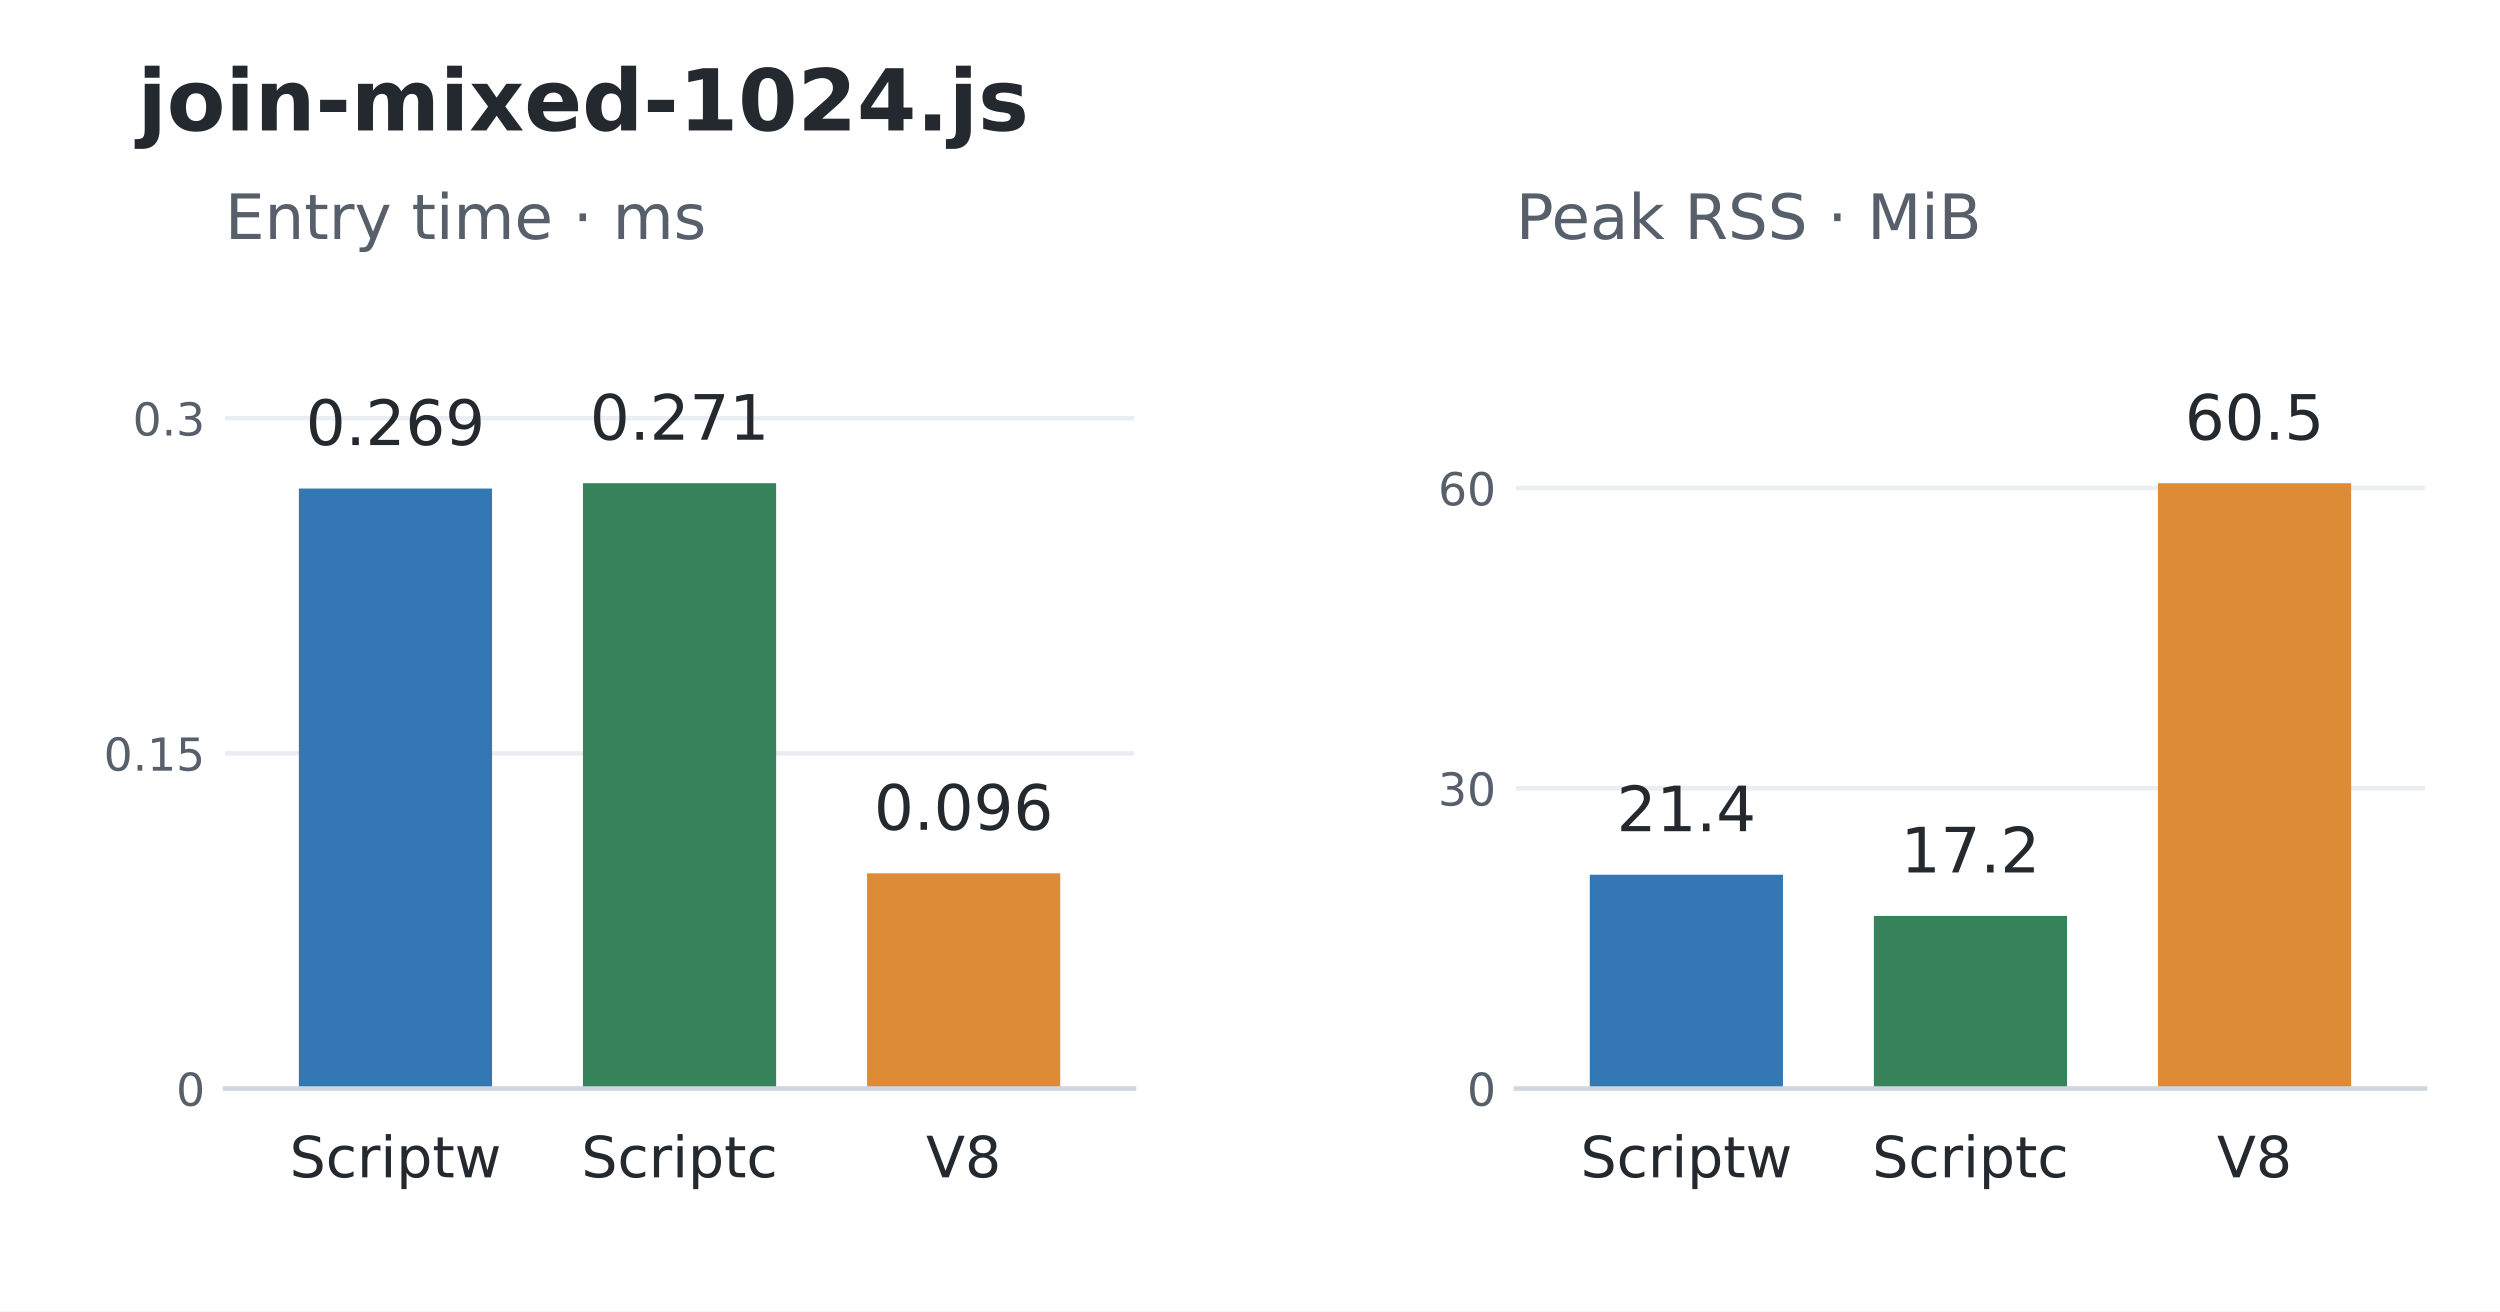
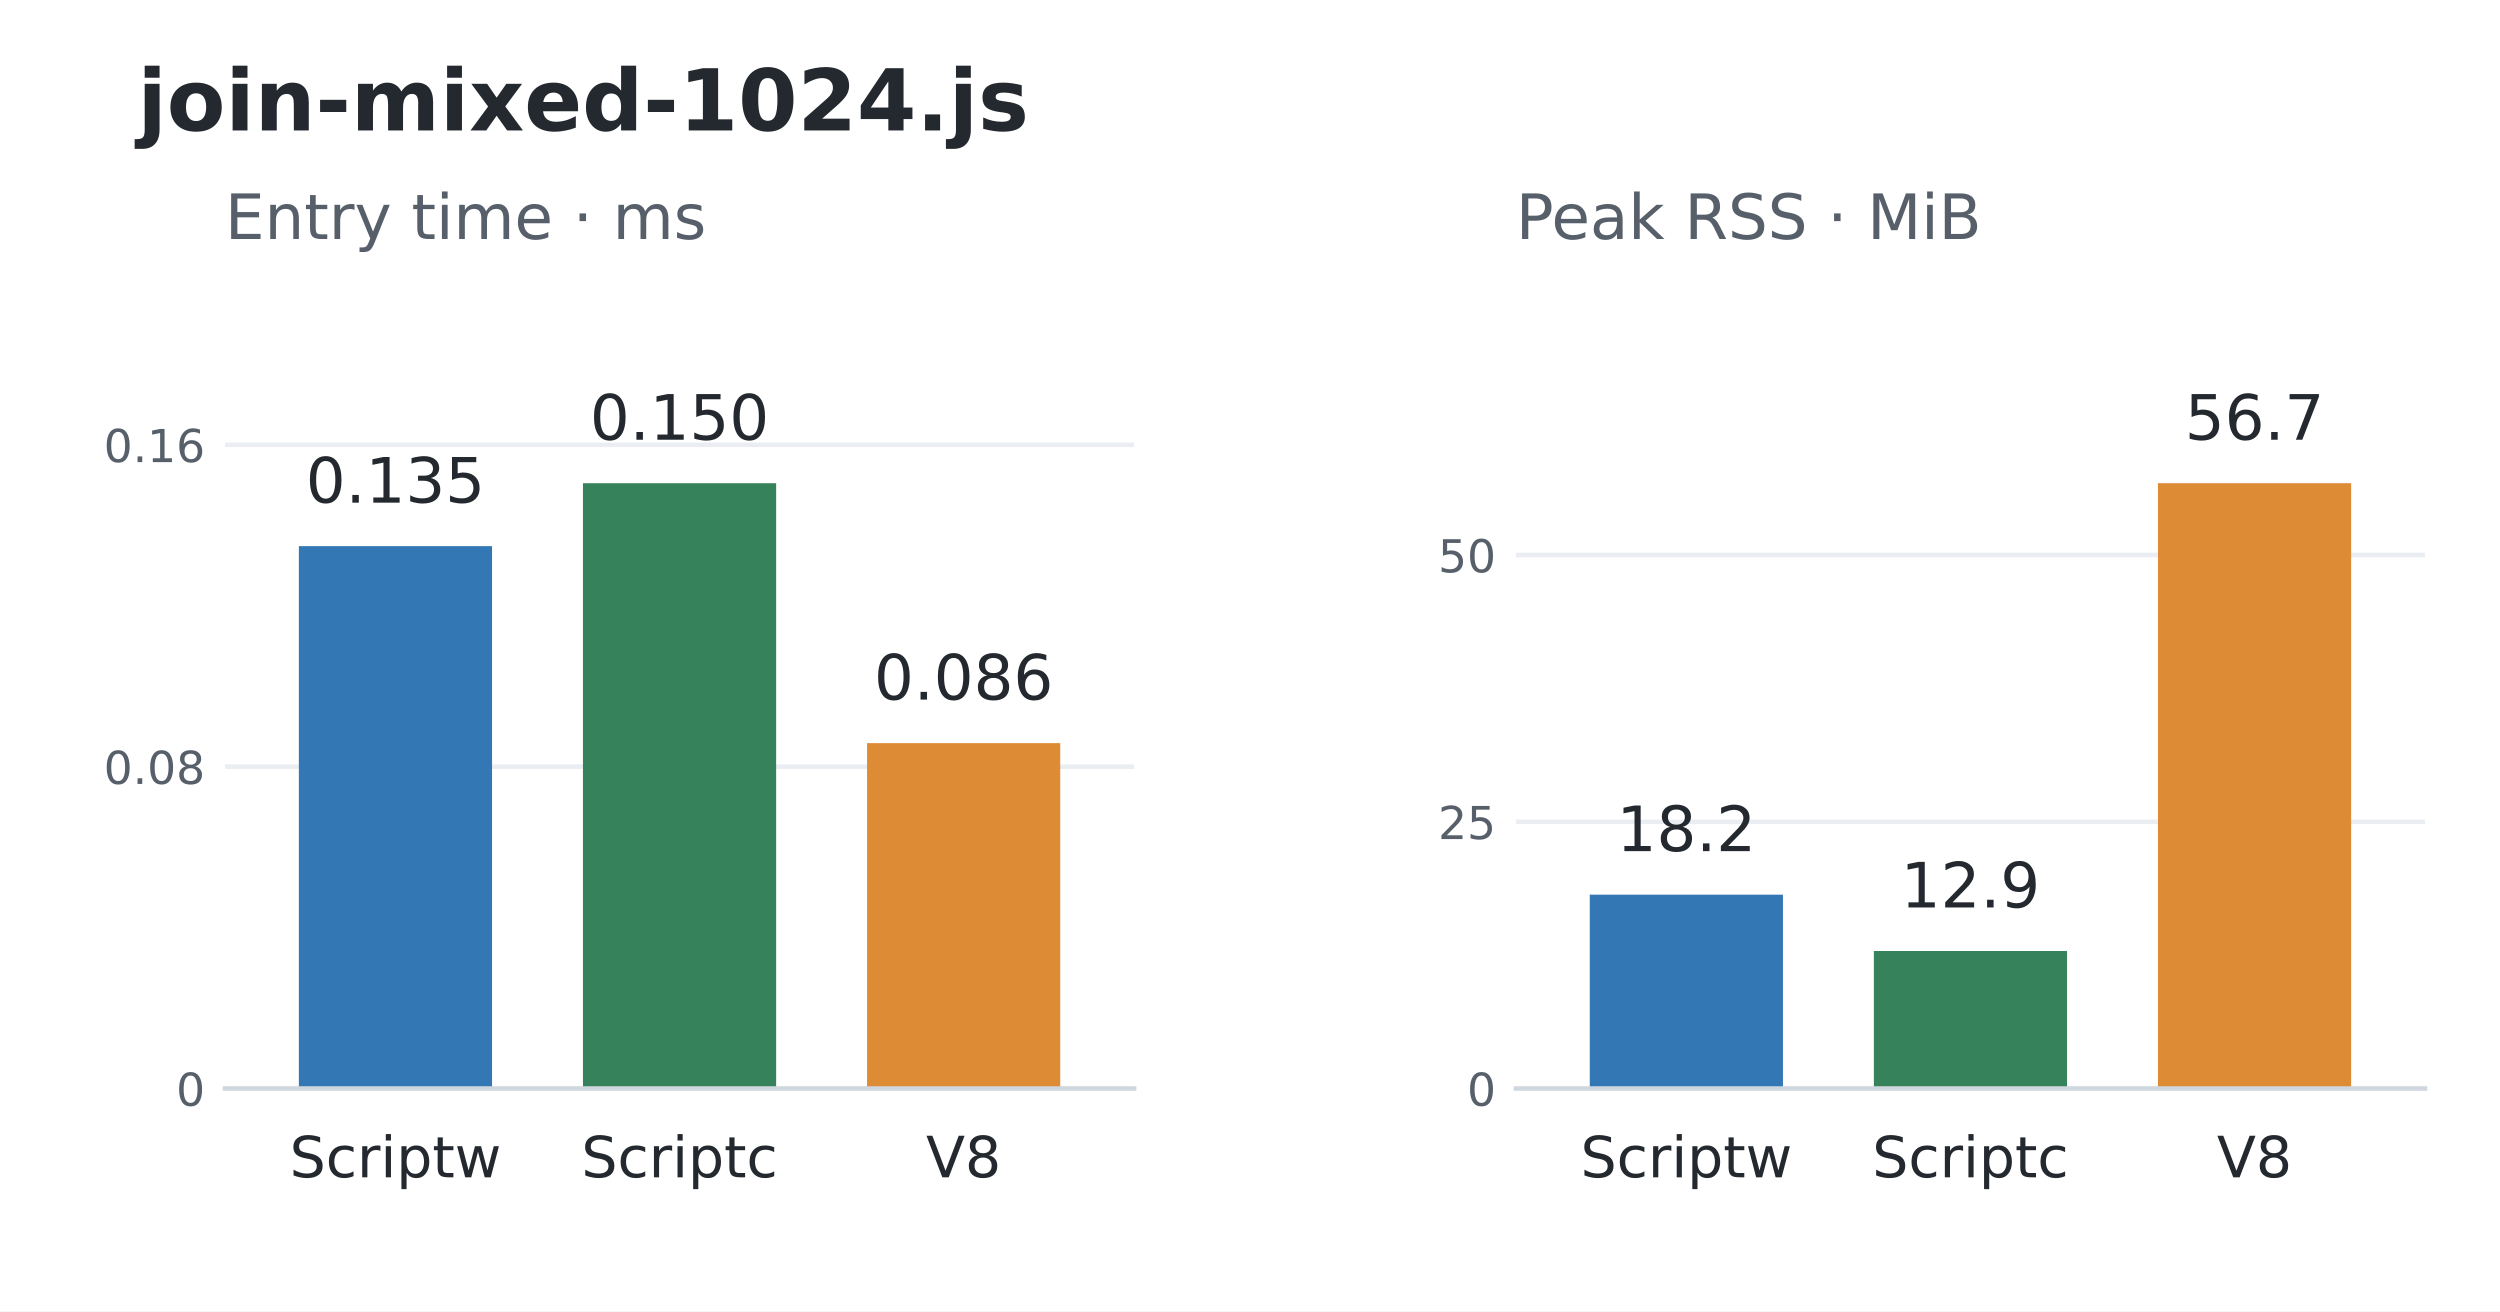
<svg xmlns="http://www.w3.org/2000/svg" width="439.2pt" height="230.4pt" viewBox="0 0 439.2 230.4" version="1.1">
  <defs>
    <style type="text/css">*{stroke-linejoin: round; stroke-linecap: butt}</style>
  </defs>
  <g id="figure_1">
    <g id="patch_1">
      <path d="M 0 230.4 L 439.2 230.4 L 439.2 0 L 0 0 z " style="fill: #ffffff" />
    </g>
    <g id="axes_1">
      <g id="patch_2">
        <path d="M 39.528 191.232 L 199.237 191.232 L 199.237 52.992 L 39.528 52.992 z " style="fill: #ffffff" />
      </g>
      <g id="matplotlib.axis_1">
        <g id="xtick_1">
          <g id="line2d_1" />
          <g id="text_1">
            <text style="font-size: 10px; font-family: 'DejaVu Sans'; text-anchor: middle; fill: #24292f" x="69.473" y="206.83" transform="rotate(-0 69.47346 206.8304)">Scriptw</text>
          </g>
        </g>
        <g id="xtick_2">
          <g id="line2d_2" />
          <g id="text_2">
            <text style="font-size: 10px; font-family: 'DejaVu Sans'; text-anchor: middle; fill: #24292f" x="119.383" y="206.83" transform="rotate(-0 119.3825 206.8304)">Scriptc</text>
          </g>
        </g>
        <g id="xtick_3">
          <g id="line2d_3" />
          <g id="text_3">
            <text style="font-size: 10px; font-family: 'DejaVu Sans'; text-anchor: middle; fill: #24292f" x="169.292" y="206.83" transform="rotate(-0 169.2916 206.8297)">V8</text>
          </g>
        </g>
      </g>
      <g id="matplotlib.axis_2">
        <g id="ytick_1">
          <g id="line2d_4">
            <path d="M 39.528 191.232 L 199.237 191.232 " clip-path="url(#p648741f3fb)" style="fill: none; stroke: #eaeef2; stroke-width: 0.8; stroke-linecap: square" />
          </g>
          <g id="line2d_5" />
          <g id="text_4">
            <text style="font-size: 8px; font-family: 'DejaVu Sans'; text-anchor: end; fill: #57606a" x="36.028" y="194.271" transform="rotate(-0 36.028 194.2711)">0</text>
          </g>
        </g>
        <g id="ytick_2">
          <g id="line2d_6">
-             <path d="M 39.528 132.353 L 199.237 132.353 " clip-path="url(#p648741f3fb)" style="fill: none; stroke: #eaeef2; stroke-width: 0.8; stroke-linecap: square" />
+             <path d="M 39.528 134.688 L 199.237 134.688 " clip-path="url(#p648741f3fb)" style="fill: none; stroke: #eaeef2; stroke-width: 0.8; stroke-linecap: square" />
          </g>
          <g id="line2d_7" />
          <g id="text_5">
-             <text style="font-size: 8px; font-family: 'DejaVu Sans'; text-anchor: end; fill: #57606a" x="36.028" y="135.392" transform="rotate(-0 36.028 135.3924)">0.15</text>
+             <text style="font-size: 8px; font-family: 'DejaVu Sans'; text-anchor: end; fill: #57606a" x="36.028" y="137.727" transform="rotate(-0 36.028 137.7274)">0.08</text>
          </g>
        </g>
        <g id="ytick_3">
          <g id="line2d_8">
-             <path d="M 39.528 73.475 L 199.237 73.475 " clip-path="url(#p648741f3fb)" style="fill: none; stroke: #eaeef2; stroke-width: 0.8; stroke-linecap: square" />
+             <path d="M 39.528 78.145 L 199.237 78.145 " clip-path="url(#p648741f3fb)" style="fill: none; stroke: #eaeef2; stroke-width: 0.8; stroke-linecap: square" />
          </g>
          <g id="line2d_9" />
          <g id="text_6">
-             <text style="font-size: 8px; font-family: 'DejaVu Sans'; text-anchor: end; fill: #57606a" x="36.028" y="76.514" transform="rotate(-0 36.028 76.51367)">0.3</text>
+             <text style="font-size: 8px; font-family: 'DejaVu Sans'; text-anchor: end; fill: #57606a" x="36.028" y="81.184" transform="rotate(-0 36.028 81.18376)">0.16</text>
          </g>
        </g>
      </g>
      <g id="patch_3">
-         <path d="M 52.504 191.232 L 86.443 191.232 L 86.443 85.827 L 52.504 85.827 z " clip-path="url(#p648741f3fb)" style="fill: #3378b5" />
+         <path d="M 52.504 191.232 L 86.443 191.232 L 86.443 95.946 L 52.504 95.946 z " clip-path="url(#p648741f3fb)" style="fill: #3378b5" />
      </g>
      <g id="patch_4">
        <path d="M 102.413 191.232 L 136.352 191.232 L 136.352 84.894 L 102.413 84.894 z " clip-path="url(#p648741f3fb)" style="fill: #36835b" />
      </g>
      <g id="patch_5">
-         <path d="M 152.323 191.232 L 186.261 191.232 L 186.261 153.427 L 152.323 153.427 z " clip-path="url(#p648741f3fb)" style="fill: #de8b36" />
+         <path d="M 152.323 191.232 L 186.261 191.232 L 186.261 130.548 L 152.323 130.548 z " clip-path="url(#p648741f3fb)" style="fill: #de8b36" />
      </g>
      <g id="patch_6">
        <path d="M 39.528 191.232 L 199.237 191.232 " style="fill: none; stroke: #d0d7de; stroke-width: 0.8; stroke-linejoin: miter; stroke-linecap: square" />
      </g>
      <g id="text_7">
-         <text style="font-size: 11px; font-family: 'DejaVu Sans'; text-anchor: middle; fill: #24292f" x="69.473" y="78.185" transform="rotate(-0 69.47346 78.18458)">0.269</text>
+         <text style="font-size: 11px; font-family: 'DejaVu Sans'; text-anchor: middle; fill: #24292f" x="69.473" y="88.303" transform="rotate(-0 69.47346 88.30312)">0.135</text>
      </g>
      <g id="text_8">
-         <text style="font-size: 11px; font-family: 'DejaVu Sans'; text-anchor: middle; fill: #24292f" x="119.383" y="77.251" transform="rotate(-0 119.3825 77.25096)">0.271</text>
+         <text style="font-size: 11px; font-family: 'DejaVu Sans'; text-anchor: middle; fill: #24292f" x="119.383" y="77.251" transform="rotate(-0 119.3825 77.25096)">0.150</text>
      </g>
      <g id="text_9">
-         <text style="font-size: 11px; font-family: 'DejaVu Sans'; text-anchor: middle; fill: #24292f" x="169.292" y="145.784" transform="rotate(-0 169.2916 145.7842)">0.096</text>
+         <text style="font-size: 11px; font-family: 'DejaVu Sans'; text-anchor: middle; fill: #24292f" x="169.292" y="122.906" transform="rotate(-0 169.2916 122.9057)">0.086</text>
      </g>
      <g id="text_10">
        <text style="font-size: 11px; font-family: 'DejaVu Sans'; text-anchor: start; fill: #57606a" x="39.528" y="41.992" transform="rotate(-0 39.528 41.992)">Entry time · ms</text>
      </g>
    </g>
    <g id="axes_2">
      <g id="patch_7">
        <path d="M 266.315 191.232 L 426.024 191.232 L 426.024 52.992 L 266.315 52.992 z " style="fill: #ffffff" />
      </g>
      <g id="matplotlib.axis_3">
        <g id="xtick_4">
          <g id="line2d_10" />
          <g id="text_11">
            <text style="font-size: 10px; font-family: 'DejaVu Sans'; text-anchor: middle; fill: #24292f" x="296.26" y="206.83" transform="rotate(-0 296.2604 206.8304)">Scriptw</text>
          </g>
        </g>
        <g id="xtick_5">
          <g id="line2d_11" />
          <g id="text_12">
            <text style="font-size: 10px; font-family: 'DejaVu Sans'; text-anchor: middle; fill: #24292f" x="346.169" y="206.83" transform="rotate(-0 346.1695 206.8304)">Scriptc</text>
          </g>
        </g>
        <g id="xtick_6">
          <g id="line2d_12" />
          <g id="text_13">
            <text style="font-size: 10px; font-family: 'DejaVu Sans'; text-anchor: middle; fill: #24292f" x="396.079" y="206.83" transform="rotate(-0 396.0785 206.8297)">V8</text>
          </g>
        </g>
      </g>
      <g id="matplotlib.axis_4">
        <g id="ytick_4">
          <g id="line2d_13">
            <path d="M 266.315 191.232 L 426.024 191.232 " clip-path="url(#pf3a1462166)" style="fill: none; stroke: #eaeef2; stroke-width: 0.8; stroke-linecap: square" />
          </g>
          <g id="line2d_14" />
          <g id="text_14">
            <text style="font-size: 8px; font-family: 'DejaVu Sans'; text-anchor: end; fill: #57606a" x="262.815" y="194.271" transform="rotate(-0 262.8149 194.2711)">0</text>
          </g>
        </g>
        <g id="ytick_5">
          <g id="line2d_15">
-             <path d="M 266.315 138.487 L 426.024 138.487 " clip-path="url(#pf3a1462166)" style="fill: none; stroke: #eaeef2; stroke-width: 0.8; stroke-linecap: square" />
+             <path d="M 266.315 144.371 L 426.024 144.371 " clip-path="url(#pf3a1462166)" style="fill: none; stroke: #eaeef2; stroke-width: 0.8; stroke-linecap: square" />
          </g>
          <g id="line2d_16" />
          <g id="text_15">
-             <text style="font-size: 8px; font-family: 'DejaVu Sans'; text-anchor: end; fill: #57606a" x="262.815" y="141.526" transform="rotate(-0 262.8149 141.5259)">30</text>
+             <text style="font-size: 8px; font-family: 'DejaVu Sans'; text-anchor: end; fill: #57606a" x="262.815" y="147.41" transform="rotate(-0 262.8149 147.4098)">25</text>
          </g>
        </g>
        <g id="ytick_6">
          <g id="line2d_17">
-             <path d="M 266.315 85.742 L 426.024 85.742 " clip-path="url(#pf3a1462166)" style="fill: none; stroke: #eaeef2; stroke-width: 0.8; stroke-linecap: square" />
+             <path d="M 266.315 97.509 L 426.024 97.509 " clip-path="url(#pf3a1462166)" style="fill: none; stroke: #eaeef2; stroke-width: 0.8; stroke-linecap: square" />
          </g>
          <g id="line2d_18" />
          <g id="text_16">
-             <text style="font-size: 8px; font-family: 'DejaVu Sans'; text-anchor: end; fill: #57606a" x="262.815" y="88.781" transform="rotate(-0 262.8149 88.78078)">60</text>
+             <text style="font-size: 8px; font-family: 'DejaVu Sans'; text-anchor: end; fill: #57606a" x="262.815" y="100.549" transform="rotate(-0 262.8149 100.5485)">50</text>
          </g>
        </g>
      </g>
      <g id="patch_8">
-         <path d="M 279.291 191.232 L 313.229 191.232 L 313.229 153.672 L 279.291 153.672 z " clip-path="url(#pf3a1462166)" style="fill: #3378b5" />
+         <path d="M 279.291 191.232 L 313.229 191.232 L 313.229 157.17 L 279.291 157.17 z " clip-path="url(#pf3a1462166)" style="fill: #3378b5" />
      </g>
      <g id="patch_9">
-         <path d="M 329.2 191.232 L 363.139 191.232 L 363.139 160.914 L 329.2 160.914 z " clip-path="url(#pf3a1462166)" style="fill: #36835b" />
+         <path d="M 329.2 191.232 L 363.139 191.232 L 363.139 167.069 L 329.2 167.069 z " clip-path="url(#pf3a1462166)" style="fill: #36835b" />
      </g>
      <g id="patch_10">
        <path d="M 379.109 191.232 L 413.048 191.232 L 413.048 84.894 L 379.109 84.894 z " clip-path="url(#pf3a1462166)" style="fill: #de8b36" />
      </g>
      <g id="patch_11">
        <path d="M 266.315 191.232 L 426.024 191.232 " style="fill: none; stroke: #d0d7de; stroke-width: 0.8; stroke-linejoin: miter; stroke-linecap: square" />
      </g>
      <g id="text_17">
-         <text style="font-size: 11px; font-family: 'DejaVu Sans'; text-anchor: middle; fill: #24292f" x="296.26" y="146.029" transform="rotate(-0 296.2604 146.0291)">21.4</text>
+         <text style="font-size: 11px; font-family: 'DejaVu Sans'; text-anchor: middle; fill: #24292f" x="296.26" y="149.527" transform="rotate(-0 296.2604 149.5271)">18.2</text>
      </g>
      <g id="text_18">
-         <text style="font-size: 11px; font-family: 'DejaVu Sans'; text-anchor: middle; fill: #24292f" x="346.169" y="153.271" transform="rotate(-0 346.1695 153.2713)">17.2</text>
+         <text style="font-size: 11px; font-family: 'DejaVu Sans'; text-anchor: middle; fill: #24292f" x="346.169" y="159.427" transform="rotate(-0 346.1695 159.4266)">12.9</text>
      </g>
      <g id="text_19">
-         <text style="font-size: 11px; font-family: 'DejaVu Sans'; text-anchor: middle; fill: #24292f" x="396.079" y="77.251" transform="rotate(-0 396.0785 77.25096)">60.5</text>
+         <text style="font-size: 11px; font-family: 'DejaVu Sans'; text-anchor: middle; fill: #24292f" x="396.079" y="77.251" transform="rotate(-0 396.0785 77.25096)">56.7</text>
      </g>
      <g id="text_20">
        <text style="font-size: 11px; font-family: 'DejaVu Sans'; text-anchor: start; fill: #57606a" x="266.315" y="41.992" transform="rotate(-0 266.3149 41.992)">Peak RSS · MiB</text>
      </g>
    </g>
    <g id="text_21">
      <text style="font-weight: 700; font-size: 15px; font-family: 'DejaVu Sans'; text-anchor: start; fill: #24292f" x="24.156" y="22.918" transform="rotate(-0 24.156 22.91766)">join-mixed-1024.js</text>
    </g>
  </g>
  <defs>
    <clipPath id="p648741f3fb">
      <rect x="39.528" y="52.992" width="159.709" height="138.24" />
    </clipPath>
    <clipPath id="pf3a1462166">
      <rect x="266.315" y="52.992" width="159.709" height="138.24" />
    </clipPath>
  </defs>
</svg>
